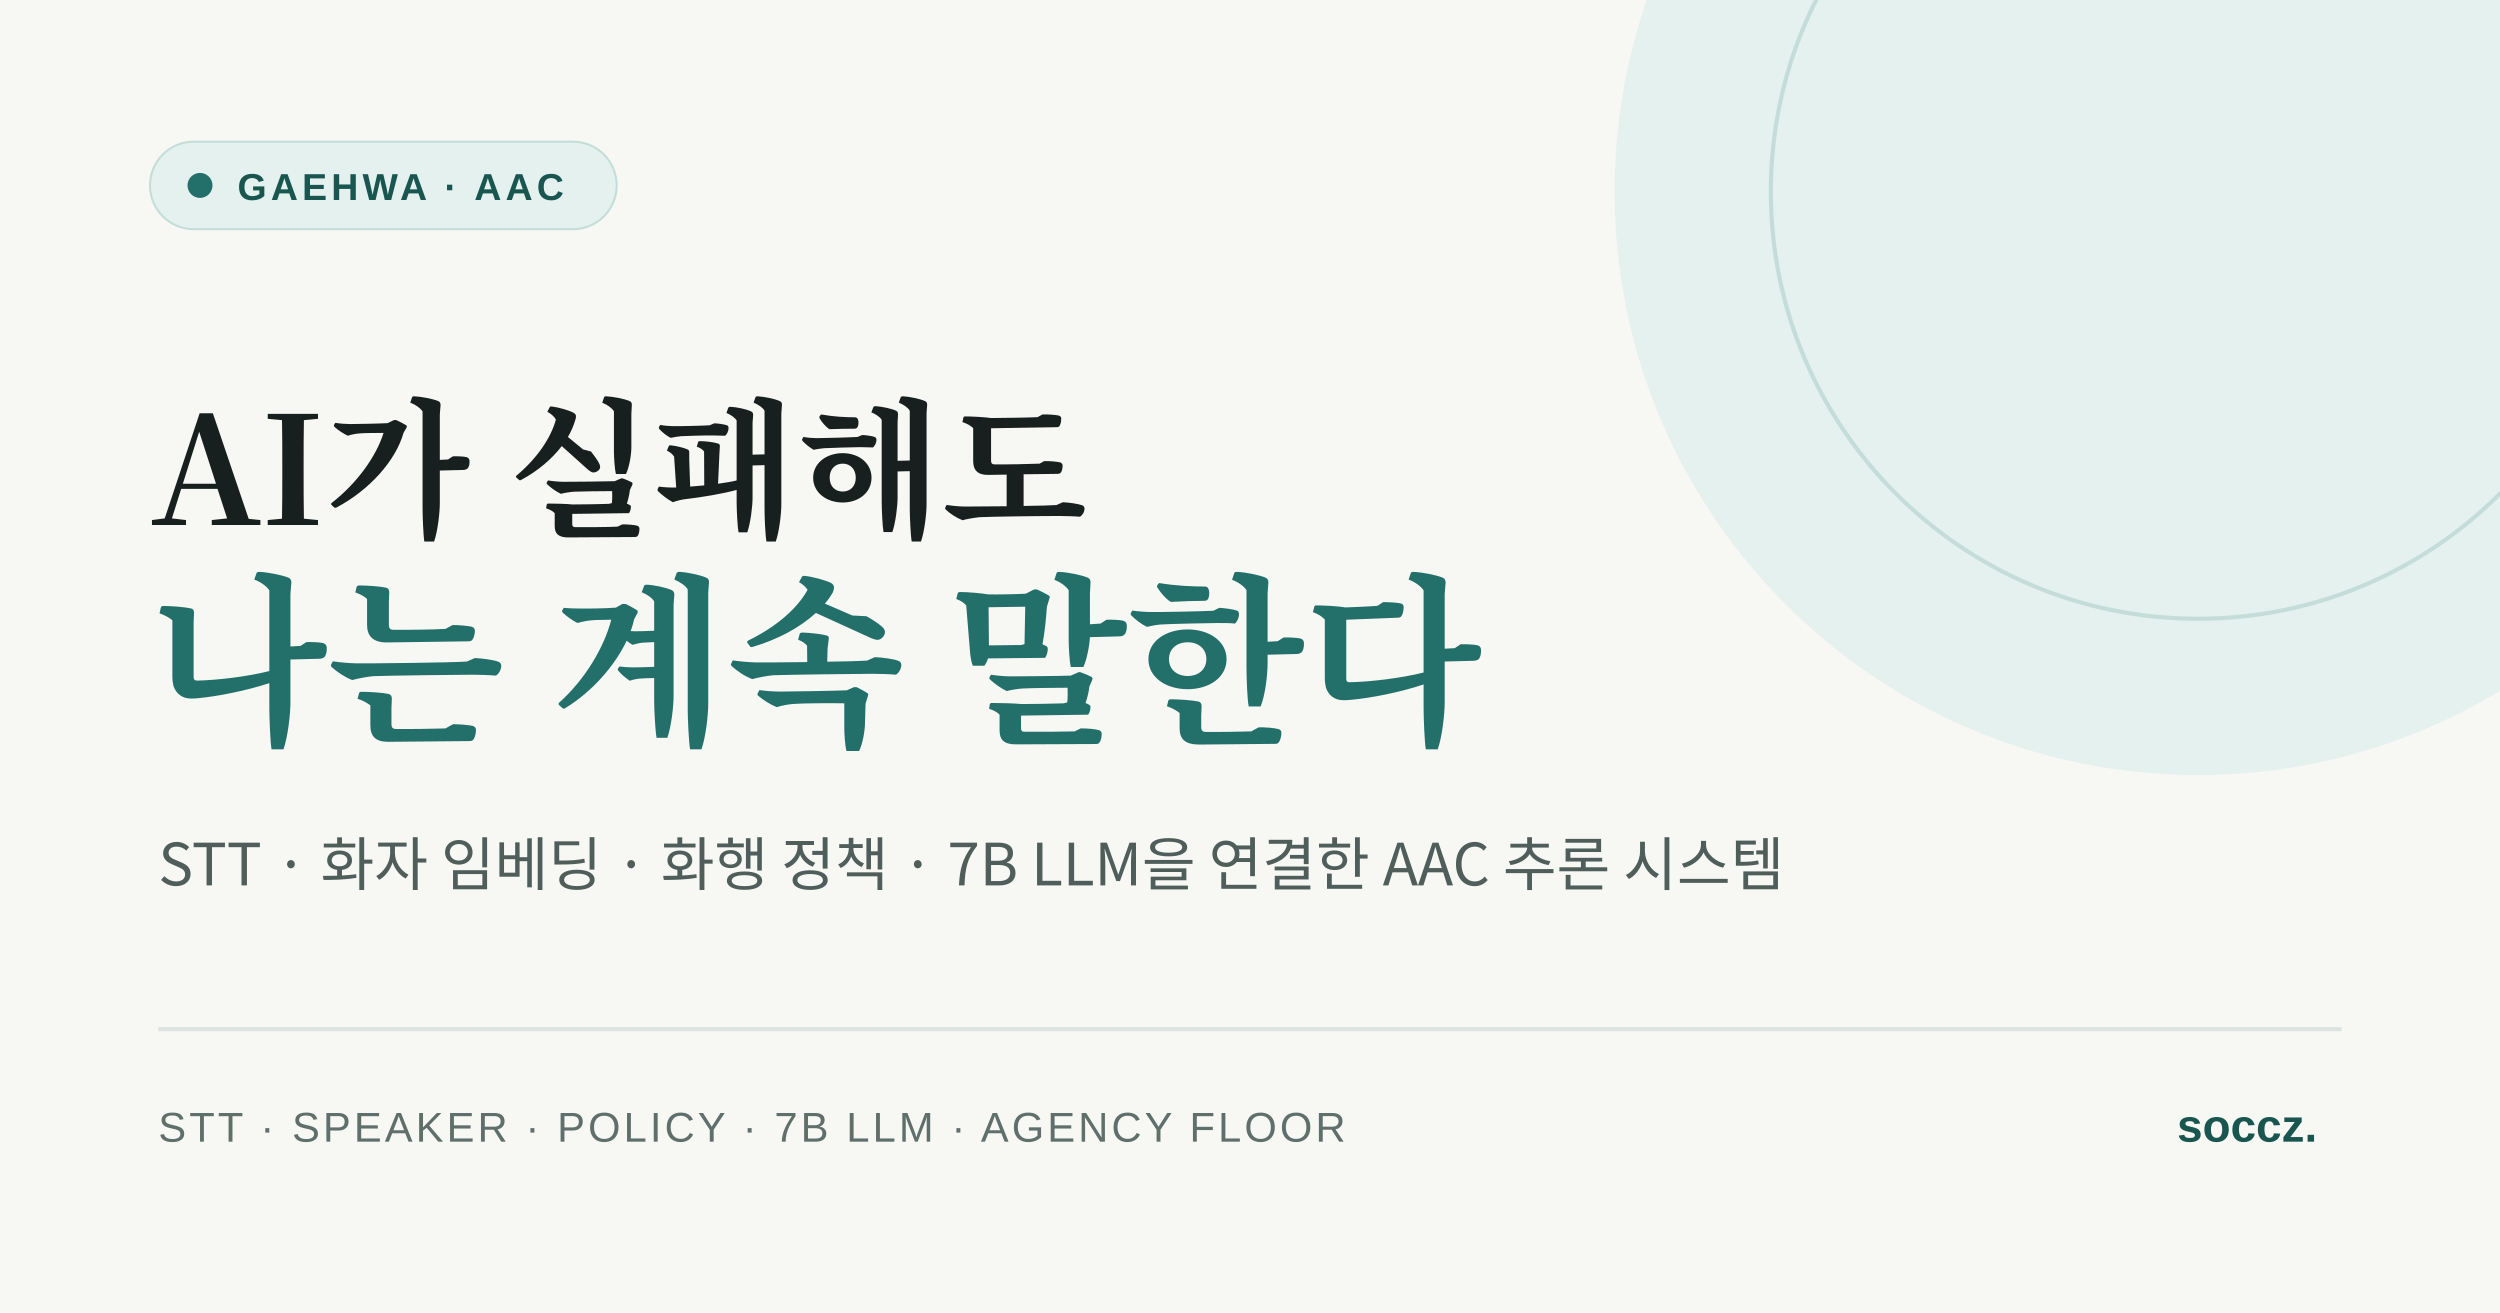
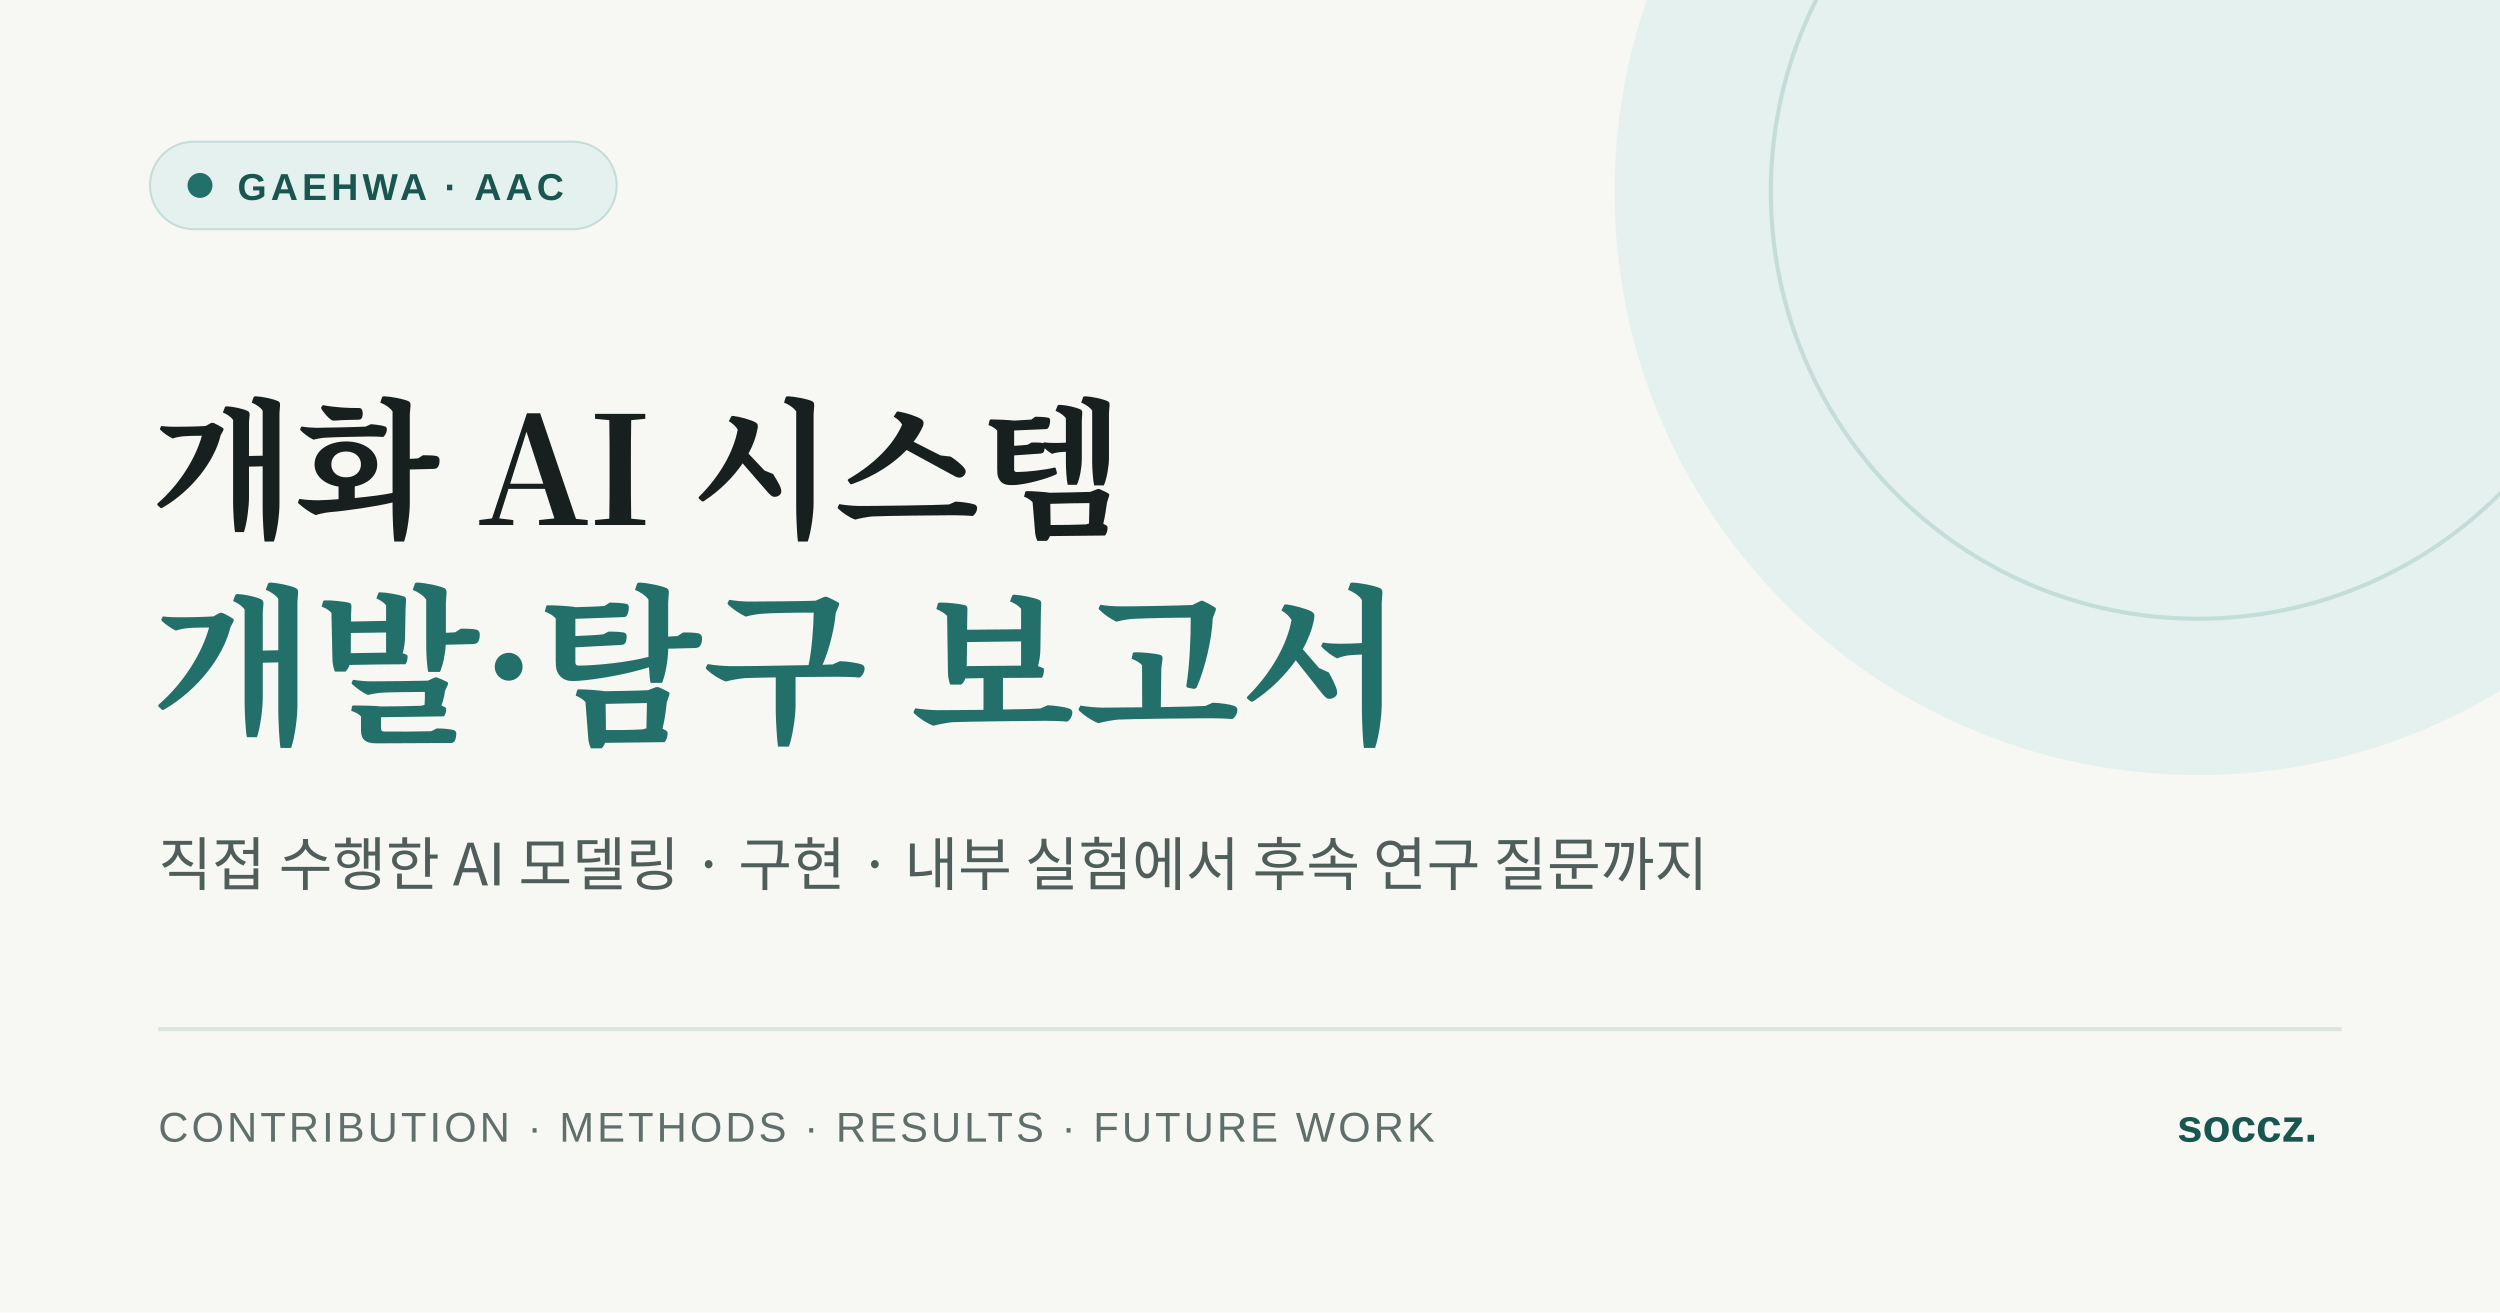
<svg xmlns="http://www.w3.org/2000/svg" width="1200" height="630" viewBox="0 0 1200 630" role="img" aria-labelledby="title desc">
  <rect width="1200" height="630" fill="#f7f7f4" />
  <circle cx="1055" cy="92" r="280" fill="#e5f1ef" />
  <circle cx="1055" cy="92" r="205" fill="none" stroke="#c5ddd9" stroke-width="2" />
  <rect x="72" y="68" width="224" height="42" rx="21" fill="#e5f1ef" stroke="#c5ddd9" />
  <circle cx="96" cy="89" r="6" fill="#236f69" />
  <text x="114" y="96" fill="#195650" font-family="Arial, sans-serif" font-size="18" font-weight="700" letter-spacing="2">GAEHWA · AAC</text>
-   <text x="72" y="252" fill="#17201f" font-family="'Noto Serif CJK KR','Noto Serif KR',serif" font-size="72" font-weight="700">AI가 실패해도</text>
-   <text x="72" y="350" fill="#236f69" font-family="'Noto Serif CJK KR','Noto Serif KR',serif" font-size="88" font-weight="700">나는 계속 말한다</text>
-   <text x="76" y="425" fill="#4f5e5b" font-family="'Noto Sans CJK KR','Noto Sans KR',sans-serif" font-size="28">STT · 화자 임베딩 · 화행 정책 · 7B LLM을 연결한 AAC 추론 시스템</text>
+   <text x="72" y="252" fill="#17201f" font-family="'Noto Serif CJK KR','Noto Serif KR',serif" font-size="72" font-weight="700">개화 AI 시스템</text>
+   <text x="72" y="350" fill="#236f69" font-family="'Noto Serif CJK KR','Noto Serif KR',serif" font-size="82" font-weight="700">개발·탐구 보고서</text>
+   <text x="76" y="425" fill="#4f5e5b" font-family="'Noto Sans CJK KR','Noto Sans KR',sans-serif" font-size="28">직접 수행한 AI 모델링 · 구현 · 내부 실험에서 후속 연구 질문까지</text>
  <line x1="76" y1="494" x2="1124" y2="494" stroke="#dce4e1" stroke-width="2" />
-   <text x="76" y="548" fill="#5f6f6b" font-family="Arial, sans-serif" font-size="20" letter-spacing="1.5">STT · SPEAKER · POLICY · 7B LLM · AGENCY FLOOR</text>
+   <text x="76" y="548" fill="#5f6f6b" font-family="Arial, sans-serif" font-size="20" letter-spacing="1.5">CONTRIBUTION · METHODS · RESULTS · FUTURE WORK</text>
  <text x="1045" y="548" fill="#195650" font-family="Arial, sans-serif" font-size="22" font-weight="700">soccz.</text>
</svg>
